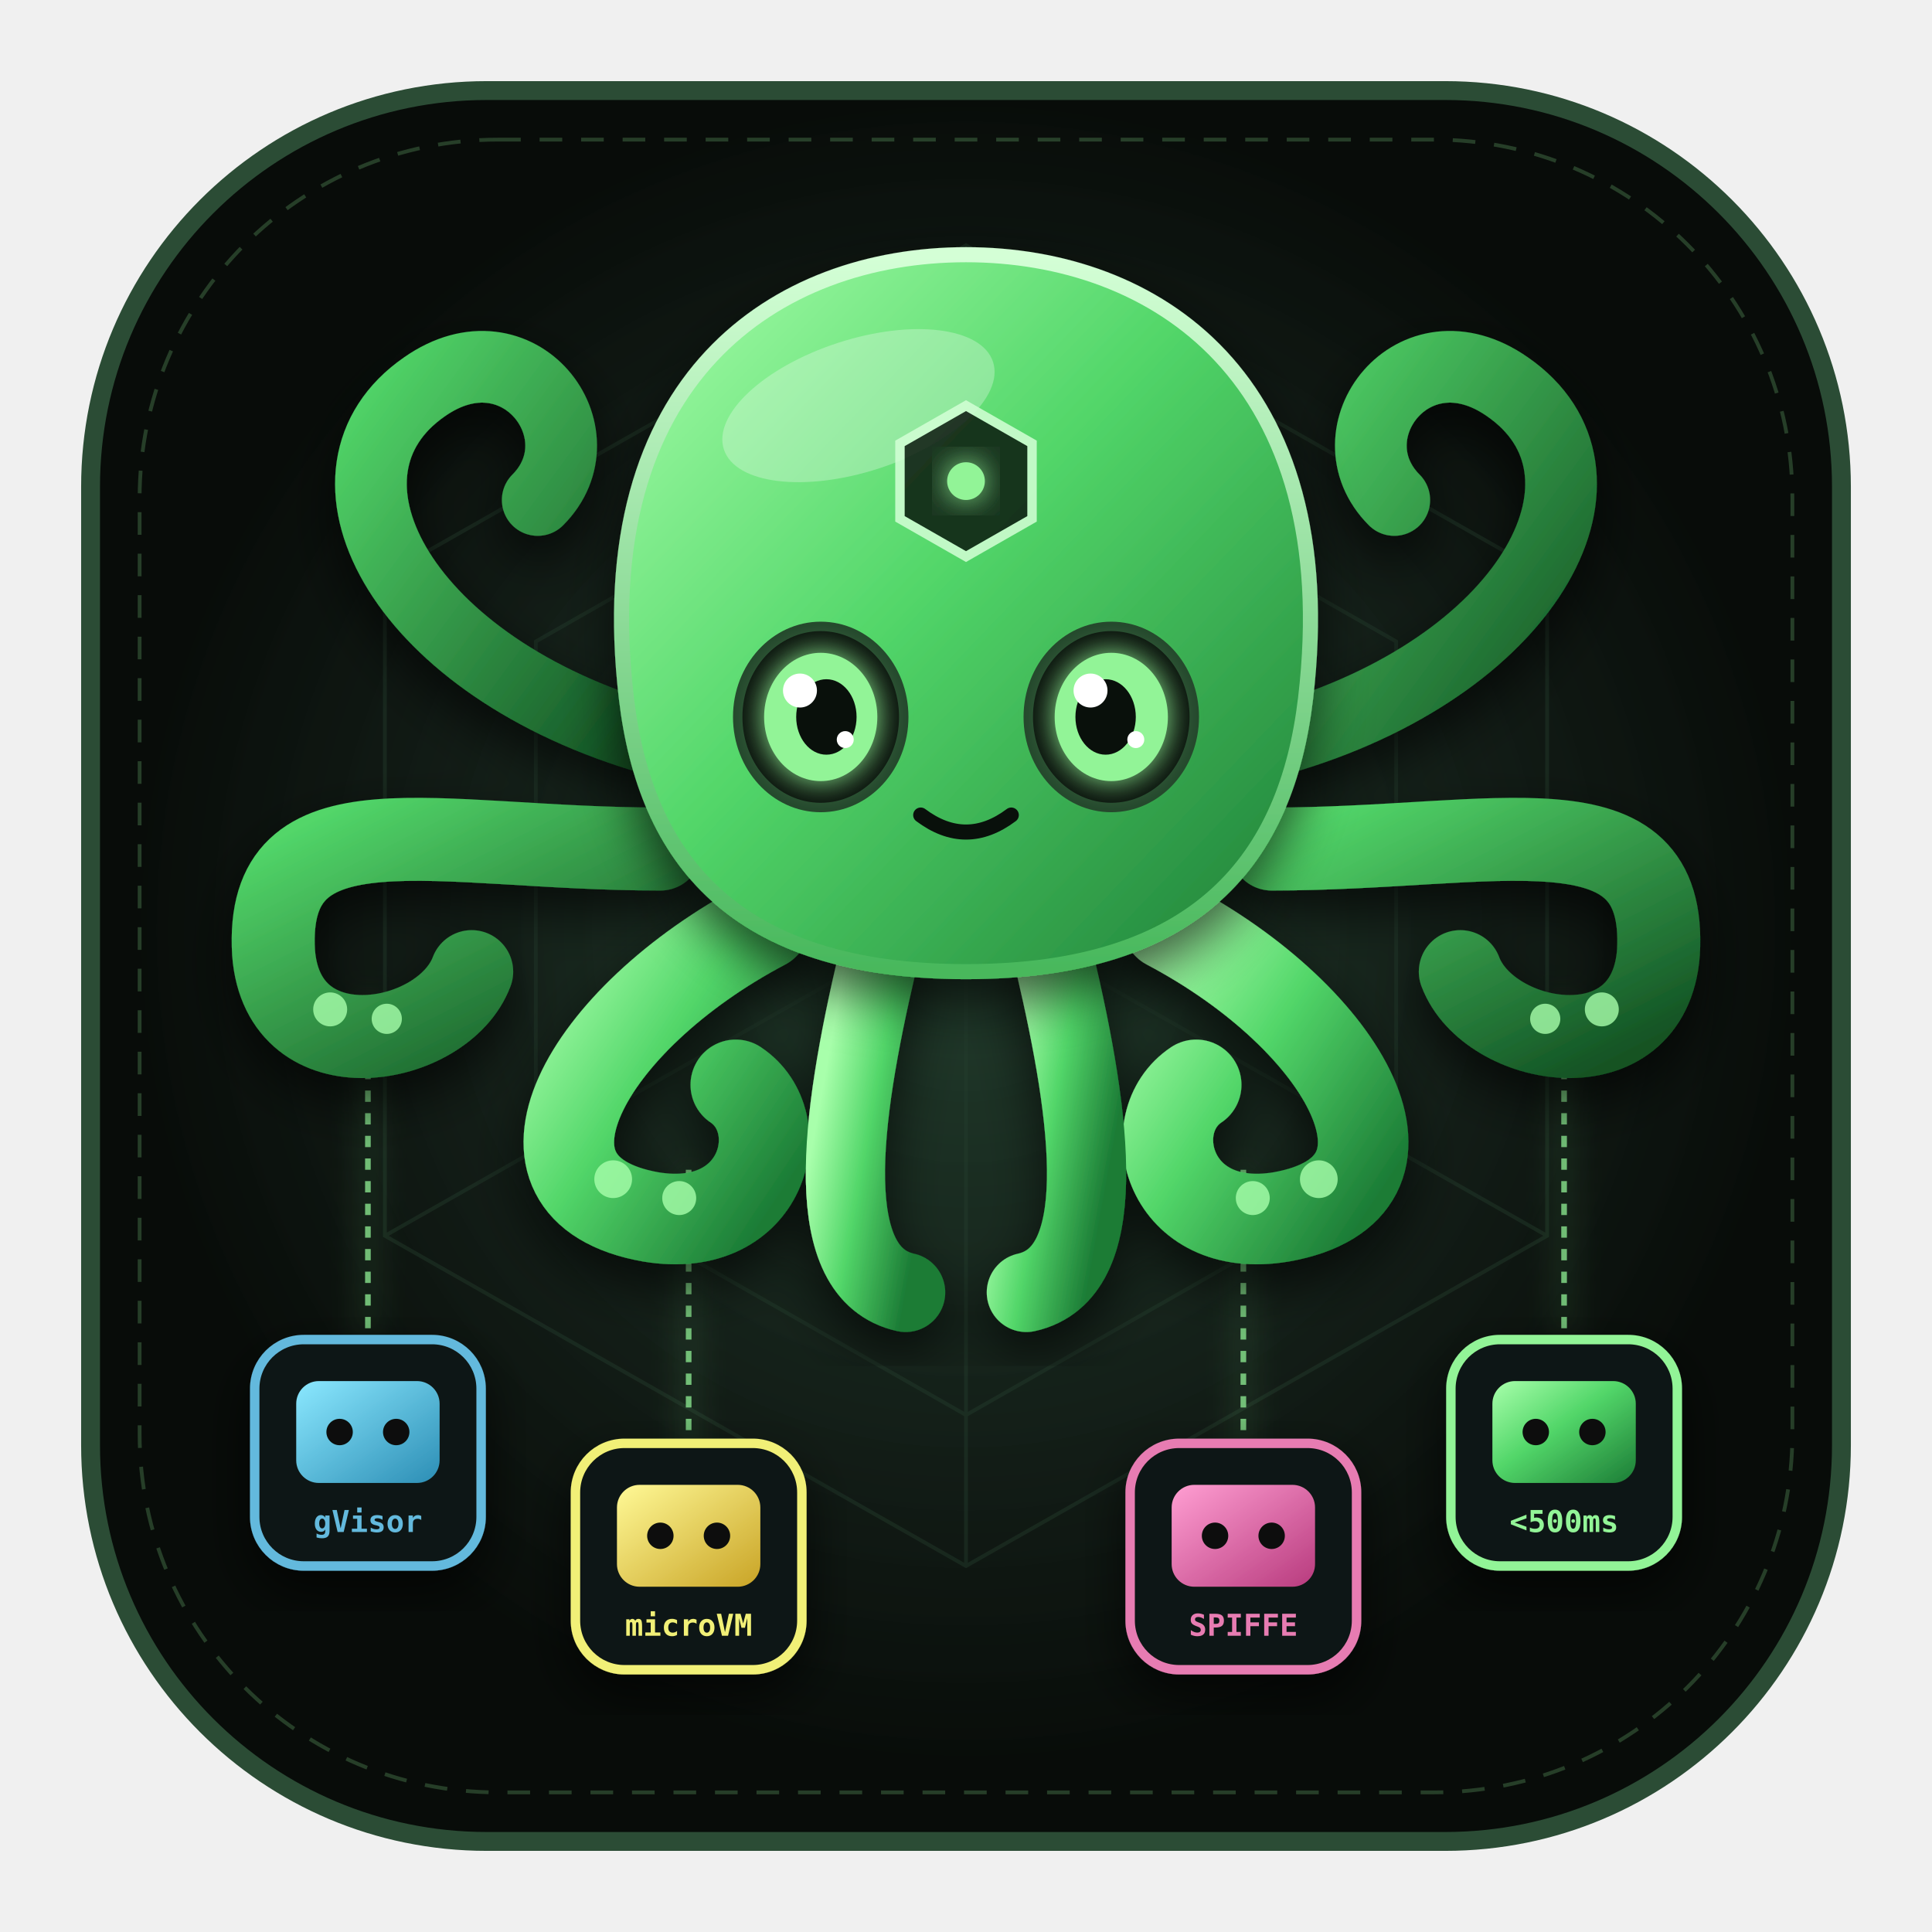
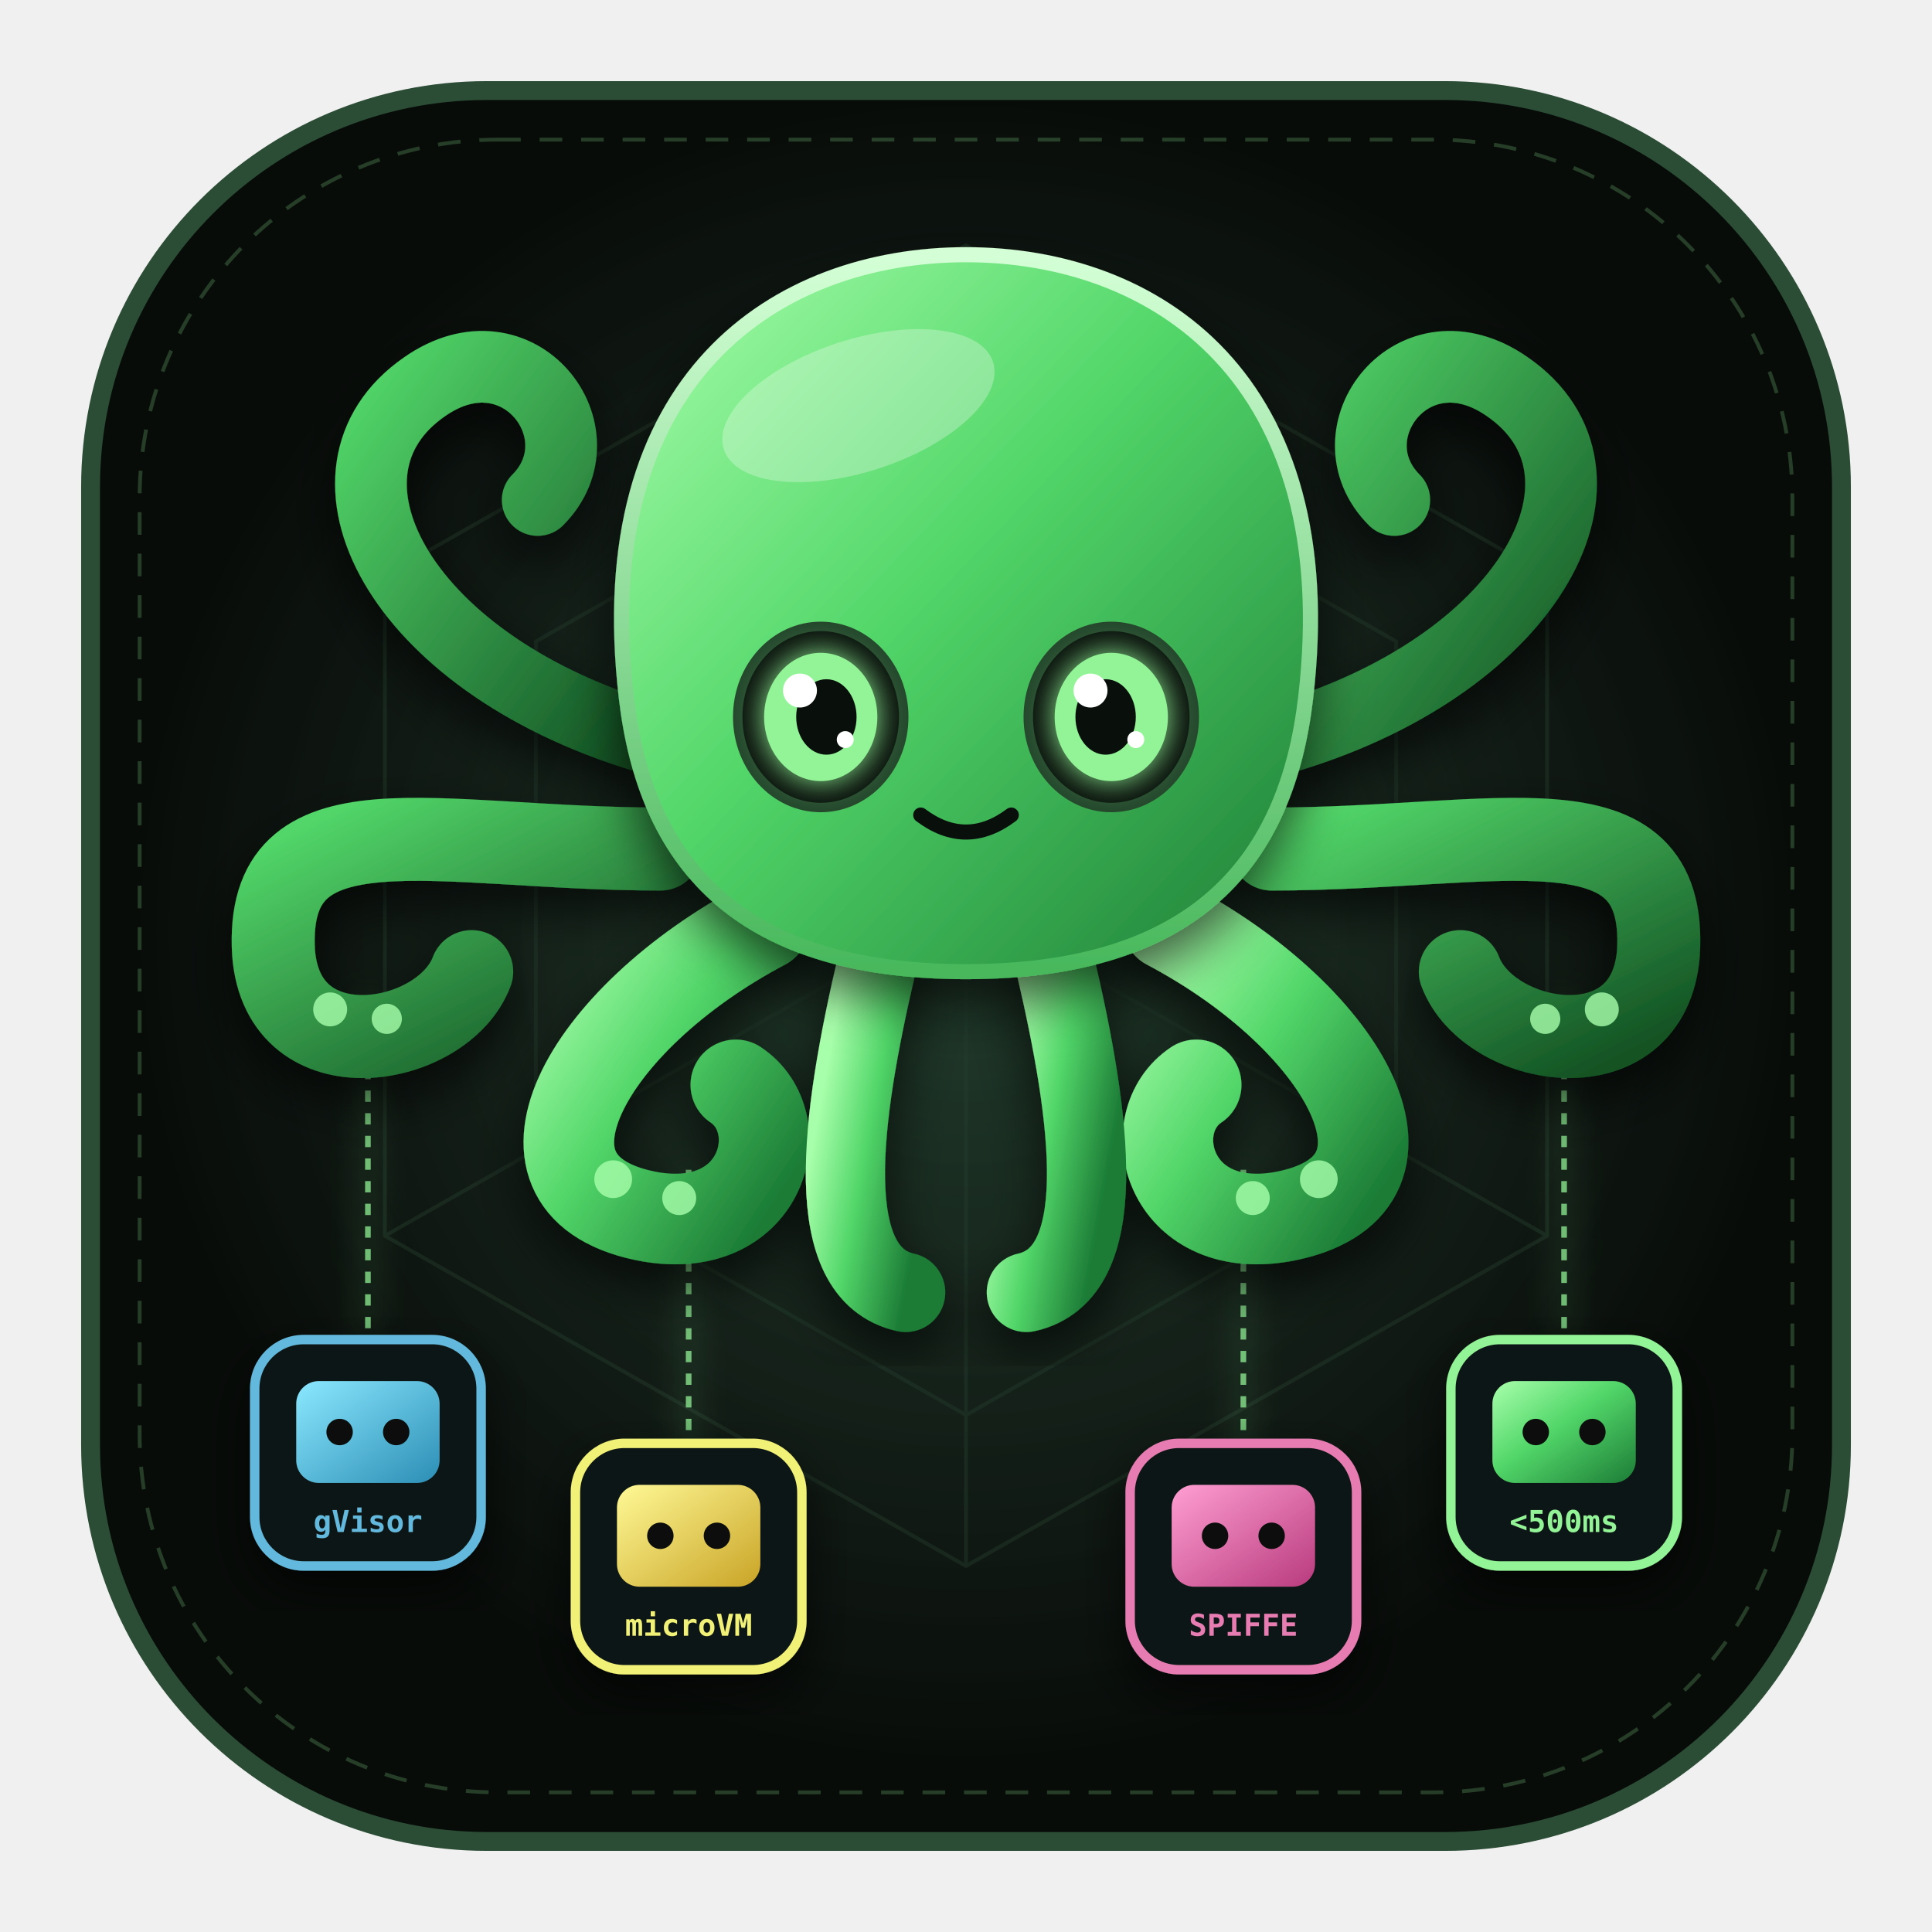
<svg xmlns="http://www.w3.org/2000/svg" width="1024" height="1024" viewBox="0 0 1024 1024" role="img" aria-labelledby="logoTitle logoDesc">
  <defs>
    <radialGradient id="bgGlow" cx="50%" cy="48%" r="48%">
      <stop offset="0%" stop-color="#173322" stop-opacity="0.95" />
      <stop offset="65%" stop-color="#0d1711" stop-opacity="0.98" />
      <stop offset="100%" stop-color="#080c09" stop-opacity="1" />
    </radialGradient>
    <linearGradient id="octoBody" x1="0%" y1="0%" x2="100%" y2="100%">
      <stop offset="0%" stop-color="#a8ffab" />
      <stop offset="45%" stop-color="#52d669" />
      <stop offset="100%" stop-color="#1c7c36" />
    </linearGradient>
    <linearGradient id="octoRim" x1="0%" y1="0%" x2="0%" y2="100%">
      <stop offset="0%" stop-color="#d4ffd6" />
      <stop offset="100%" stop-color="#48b85c" />
    </linearGradient>
    <linearGradient id="tentacleGrad" x1="0%" y1="0%" x2="100%" y2="100%">
      <stop offset="0%" stop-color="#52d669" />
      <stop offset="100%" stop-color="#135324" />
    </linearGradient>
    <linearGradient id="nodeCyan" x1="0%" y1="0%" x2="100%" y2="100%">
      <stop offset="0%" stop-color="#8be8ff" />
      <stop offset="100%" stop-color="#2c8eb5" />
    </linearGradient>
    <linearGradient id="nodeGold" x1="0%" y1="0%" x2="100%" y2="100%">
      <stop offset="0%" stop-color="#fff996" />
      <stop offset="100%" stop-color="#c9a426" />
    </linearGradient>
    <linearGradient id="nodePink" x1="0%" y1="0%" x2="100%" y2="100%">
      <stop offset="0%" stop-color="#ff9ed2" />
      <stop offset="100%" stop-color="#b83b7e" />
    </linearGradient>
    <filter id="neonGlow" x="-40%" y="-40%" width="180%" height="180%">
      <feGaussianBlur stdDeviation="8" result="blur" />
      <feMerge>
        <feMergeNode in="blur" />
        <feMergeNode in="SourceGraphic" />
      </feMerge>
    </filter>
    <filter id="softShadow" x="-20%" y="-20%" width="140%" height="140%">
      <feDropShadow dx="0" dy="12" stdDeviation="14" flood-color="#000000" flood-opacity="0.65" />
    </filter>
  </defs>
  <rect x="48" y="48" width="928" height="928" rx="210" fill="url(#bgGlow)" stroke="#2b4c35" stroke-width="10" />
  <rect x="74" y="74" width="876" height="876" rx="190" fill="none" stroke="#92f497" stroke-width="2" stroke-opacity="0.22" stroke-dasharray="12 10" />
  <g stroke="#243c2c" stroke-width="2" fill="none" opacity="0.45">
    <polygon points="512,130 820,305 820,655 512,830 204,655 204,305" />
    <polygon points="512,210 740,340 740,620 512,750 284,620 284,340" />
    <line x1="512" y1="130" x2="512" y2="830" />
    <line x1="204" y1="305" x2="820" y2="655" />
    <line x1="820" y1="305" x2="204" y2="655" />
  </g>
  <g stroke="#92f497" stroke-width="3" stroke-dasharray="6 6" opacity="0.75" filter="url(#neonGlow)">
    <line x1="195" y1="530" x2="195" y2="710" />
    <line x1="365" y1="620" x2="365" y2="775" />
    <line x1="659" y1="620" x2="659" y2="775" />
    <line x1="829" y1="530" x2="829" y2="710" />
  </g>
  <g filter="url(#softShadow)">
    <path d="M 350 450 C 230 450, 140 420, 145 505 C 150 570, 235 555, 250 515" fill="none" stroke="url(#tentacleGrad)" stroke-width="44" stroke-linecap="round" />
    <path d="M 674 450 C 794 450, 884 420, 879 505 C 874 570, 789 555, 774 515" fill="none" stroke="url(#tentacleGrad)" stroke-width="44" stroke-linecap="round" />
    <path d="M 340 390 C 210 350, 160 250, 225 205 C 275 170, 320 230, 285 265" fill="none" stroke="url(#tentacleGrad)" stroke-width="38" stroke-linecap="round" />
    <path d="M 684 390 C 814 350, 864 250, 799 205 C 749 170, 704 230, 739 265" fill="none" stroke="url(#tentacleGrad)" stroke-width="38" stroke-linecap="round" />
  </g>
  <g filter="url(#softShadow)">
    <path d="M 405 490 C 310 540, 260 630, 345 645 C 405 655, 420 595, 390 575" fill="none" stroke="url(#octoBody)" stroke-width="48" stroke-linecap="round" />
    <path d="M 619 490 C 714 540, 764 630, 679 645 C 619 655, 604 595, 634 575" fill="none" stroke="url(#octoBody)" stroke-width="48" stroke-linecap="round" />
    <path d="M 465 510 C 445 595, 435 675, 480 685" fill="none" stroke="url(#octoBody)" stroke-width="42" stroke-linecap="round" />
    <path d="M 559 510 C 579 595, 589 675, 544 685" fill="none" stroke="url(#octoBody)" stroke-width="42" stroke-linecap="round" />
  </g>
  <g fill="#a8ffab" opacity="0.8">
    <circle cx="175" cy="535" r="9" />
    <circle cx="205" cy="540" r="8" />
    <circle cx="325" cy="625" r="10" />
    <circle cx="360" cy="635" r="9" />
    <circle cx="699" cy="625" r="10" />
    <circle cx="664" cy="635" r="9" />
    <circle cx="849" cy="535" r="9" />
    <circle cx="819" cy="540" r="8" />
  </g>
  <g filter="url(#softShadow)">
    <path d="M 332 370 C 312 200, 412 135, 512 135 C 612 135, 712 200, 692 370 C 682 455, 635 515, 512 515 C 389 515, 342 455, 332 370 Z" fill="url(#octoBody)" stroke="url(#octoRim)" stroke-width="8" />
    <ellipse cx="455" cy="215" rx="75" ry="35" transform="rotate(-18 455 215)" fill="#ffffff" opacity="0.28" />
-     <polygon points="512,215 547,235 547,275 512,295 477,275 477,235" fill="#0d1711" stroke="#d4ffd6" stroke-width="5" opacity="0.85" />
-     <circle cx="512" cy="255" r="10" fill="#92f497" filter="url(#neonGlow)" />
  </g>
  <g>
    <ellipse cx="435" cy="380" rx="44" ry="48" fill="#09100b" stroke="#24472c" stroke-width="5" />
    <ellipse cx="435" cy="380" rx="30" ry="34" fill="#92f497" filter="url(#neonGlow)" />
    <ellipse cx="438" cy="380" rx="16" ry="20" fill="#09100b" />
    <circle cx="424" cy="366" r="9" fill="#ffffff" />
    <circle cx="448" cy="392" r="4.5" fill="#ffffff" />
    <ellipse cx="589" cy="380" rx="44" ry="48" fill="#09100b" stroke="#24472c" stroke-width="5" />
    <ellipse cx="589" cy="380" rx="30" ry="34" fill="#92f497" filter="url(#neonGlow)" />
    <ellipse cx="586" cy="380" rx="16" ry="20" fill="#09100b" />
    <circle cx="578" cy="366" r="9" fill="#ffffff" />
    <circle cx="602" cy="392" r="4.5" fill="#ffffff" />
    <path d="M 488 432 Q 512 450 536 432" fill="none" stroke="#09100b" stroke-width="8" stroke-linecap="round" />
  </g>
  <g transform="translate(135, 710)" filter="url(#softShadow)">
    <rect x="0" y="0" width="120" height="120" rx="26" fill="#101813" stroke="#64b9dd" stroke-width="5" />
    <rect x="22" y="22" width="76" height="54" rx="12" fill="url(#nodeCyan)" />
    <circle cx="45" cy="49" r="7" fill="#09100b" />
    <circle cx="75" cy="49" r="7" fill="#09100b" />
    <text x="60" y="102" font-family="ui-monospace,SFMono-Regular,Menlo,monospace" font-size="16" font-weight="700" fill="#64b9dd" text-anchor="middle">gVisor</text>
  </g>
  <g transform="translate(305, 765)" filter="url(#softShadow)">
    <rect x="0" y="0" width="120" height="120" rx="26" fill="#101813" stroke="#f1f077" stroke-width="5" />
    <rect x="22" y="22" width="76" height="54" rx="12" fill="url(#nodeGold)" />
    <circle cx="45" cy="49" r="7" fill="#09100b" />
    <circle cx="75" cy="49" r="7" fill="#09100b" />
    <text x="60" y="102" font-family="ui-monospace,SFMono-Regular,Menlo,monospace" font-size="16" font-weight="700" fill="#f1f077" text-anchor="middle">microVM</text>
  </g>
  <g transform="translate(599, 765)" filter="url(#softShadow)">
    <rect x="0" y="0" width="120" height="120" rx="26" fill="#101813" stroke="#e77cb2" stroke-width="5" />
    <rect x="22" y="22" width="76" height="54" rx="12" fill="url(#nodePink)" />
    <circle cx="45" cy="49" r="7" fill="#09100b" />
    <circle cx="75" cy="49" r="7" fill="#09100b" />
    <text x="60" y="102" font-family="ui-monospace,SFMono-Regular,Menlo,monospace" font-size="16" font-weight="700" fill="#e77cb2" text-anchor="middle">SPIFFE</text>
  </g>
  <g transform="translate(769, 710)" filter="url(#softShadow)">
    <rect x="0" y="0" width="120" height="120" rx="26" fill="#101813" stroke="#92f497" stroke-width="5" />
    <rect x="22" y="22" width="76" height="54" rx="12" fill="url(#octoBody)" />
    <circle cx="45" cy="49" r="7" fill="#09100b" />
    <circle cx="75" cy="49" r="7" fill="#09100b" />
    <text x="60" y="102" font-family="ui-monospace,SFMono-Regular,Menlo,monospace" font-size="16" font-weight="700" fill="#92f497" text-anchor="middle">&lt;500ms</text>
  </g>
</svg>
